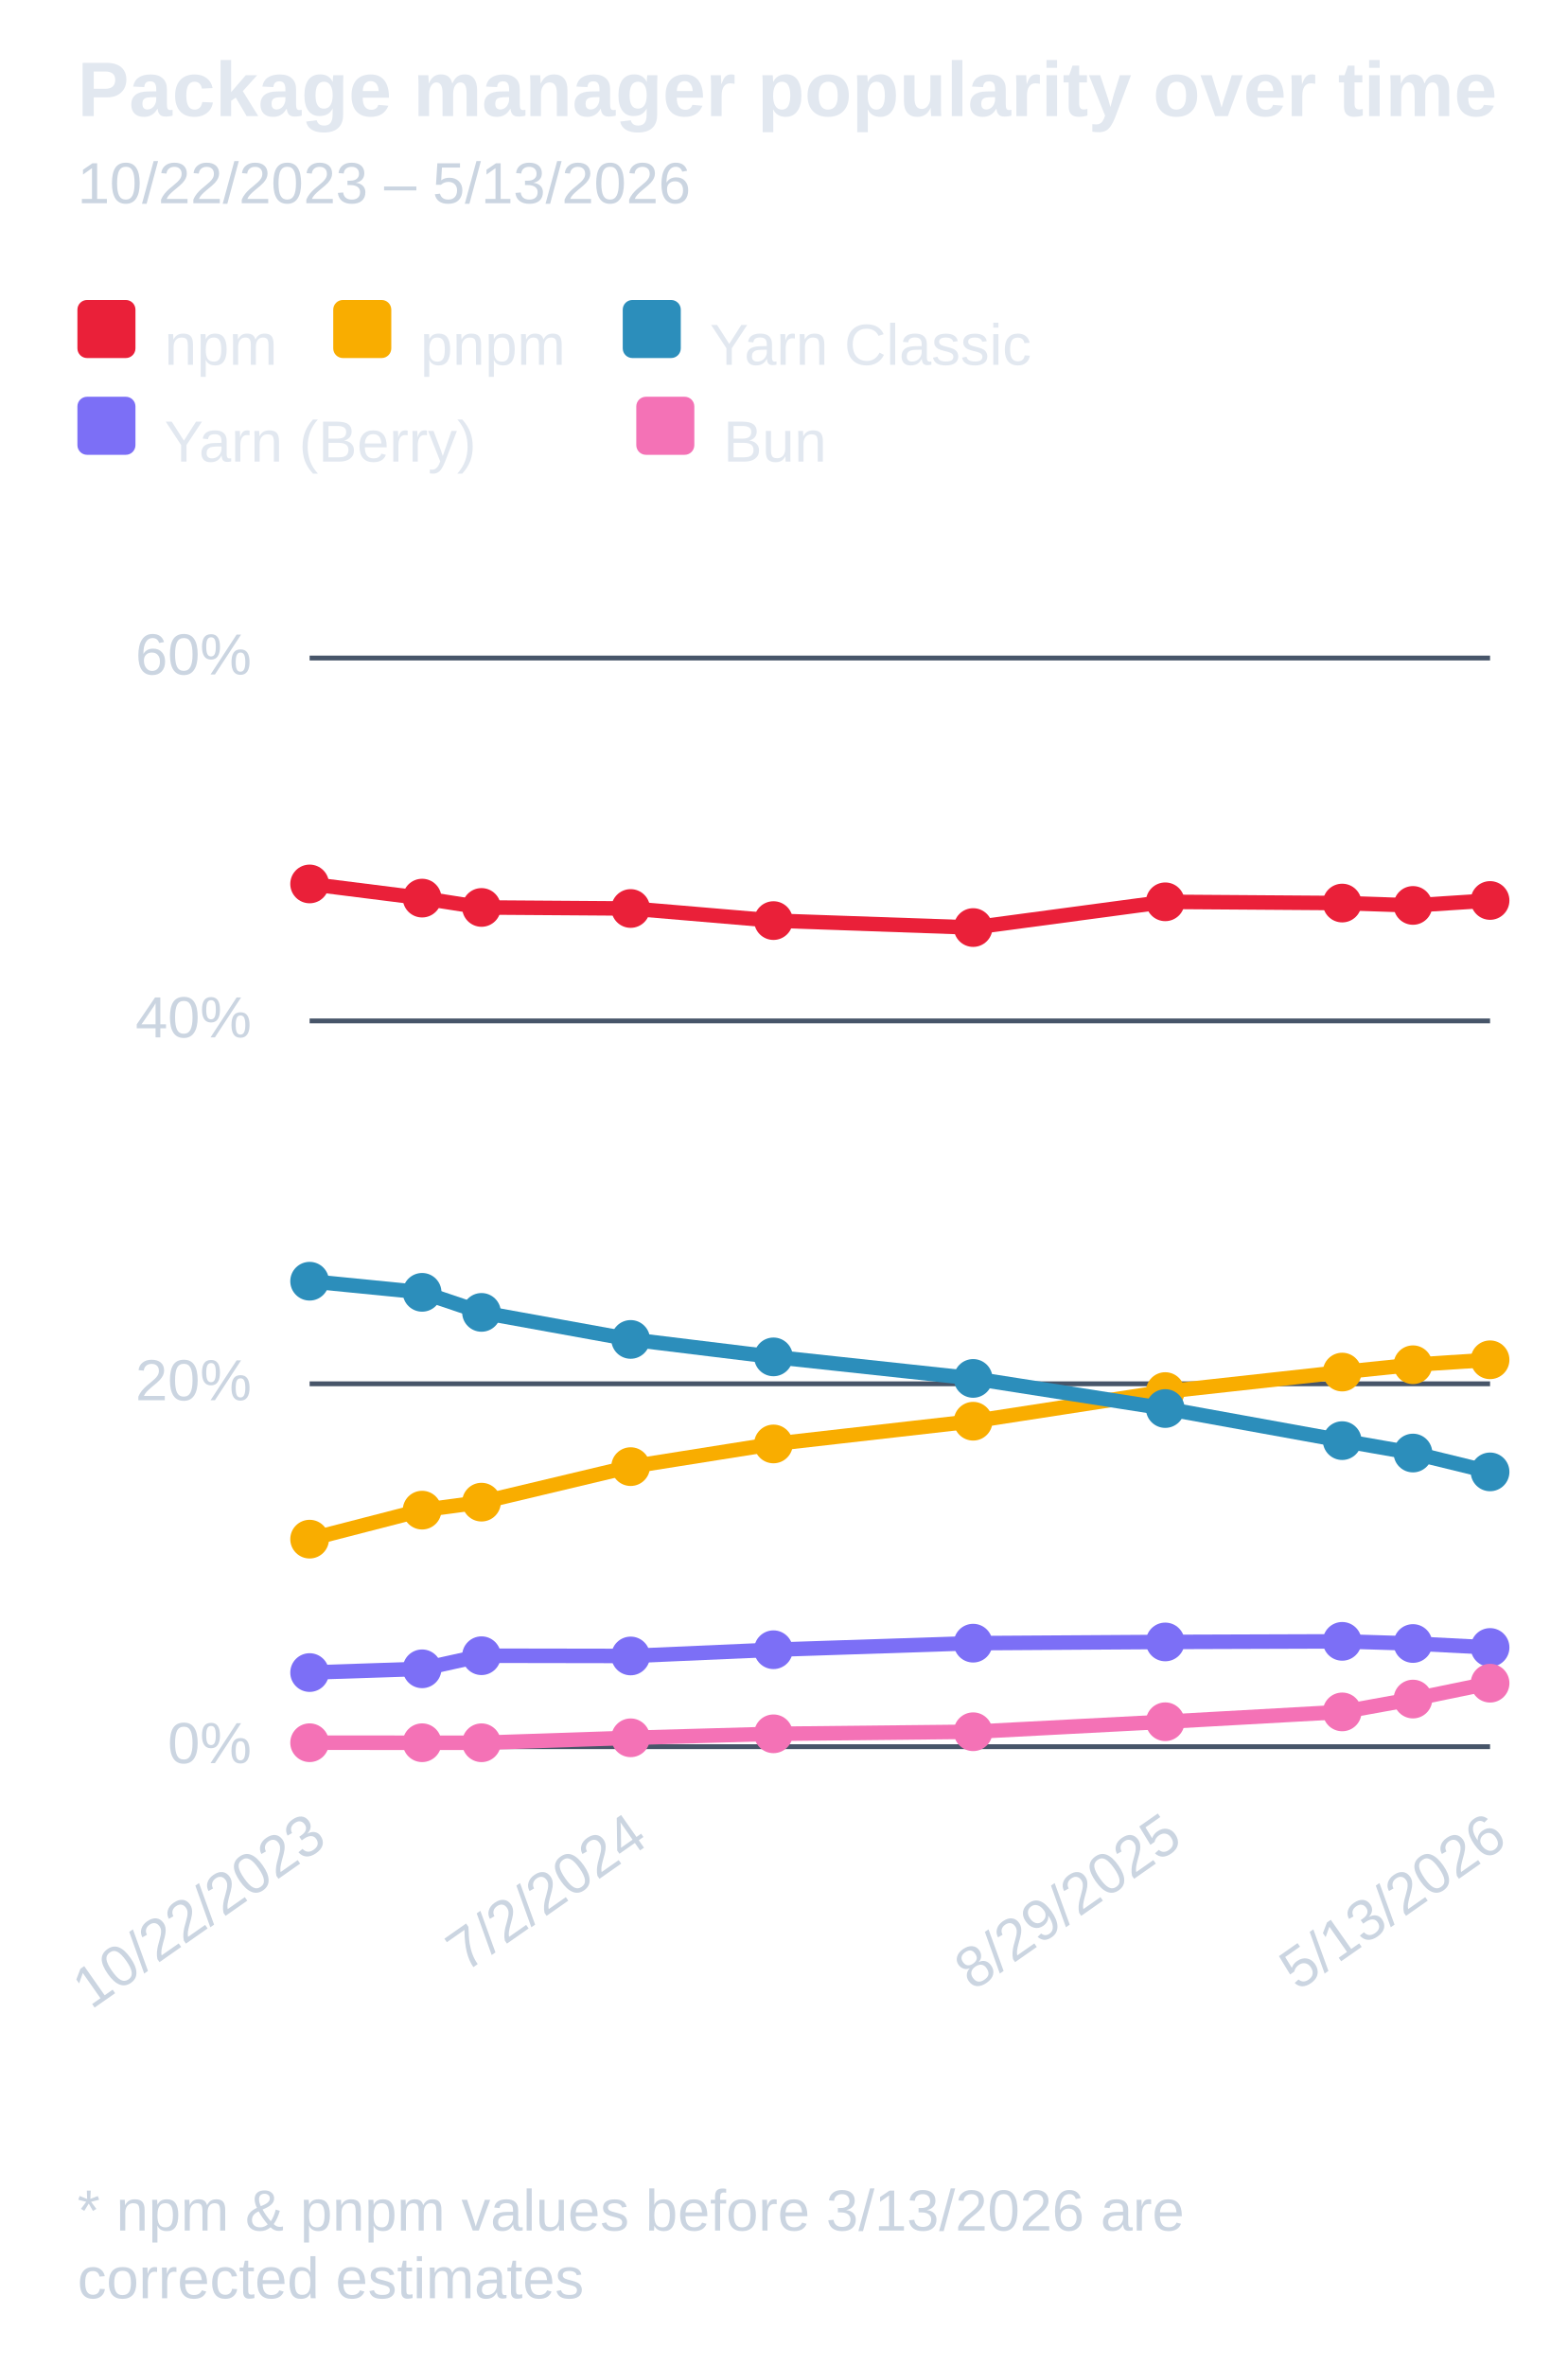
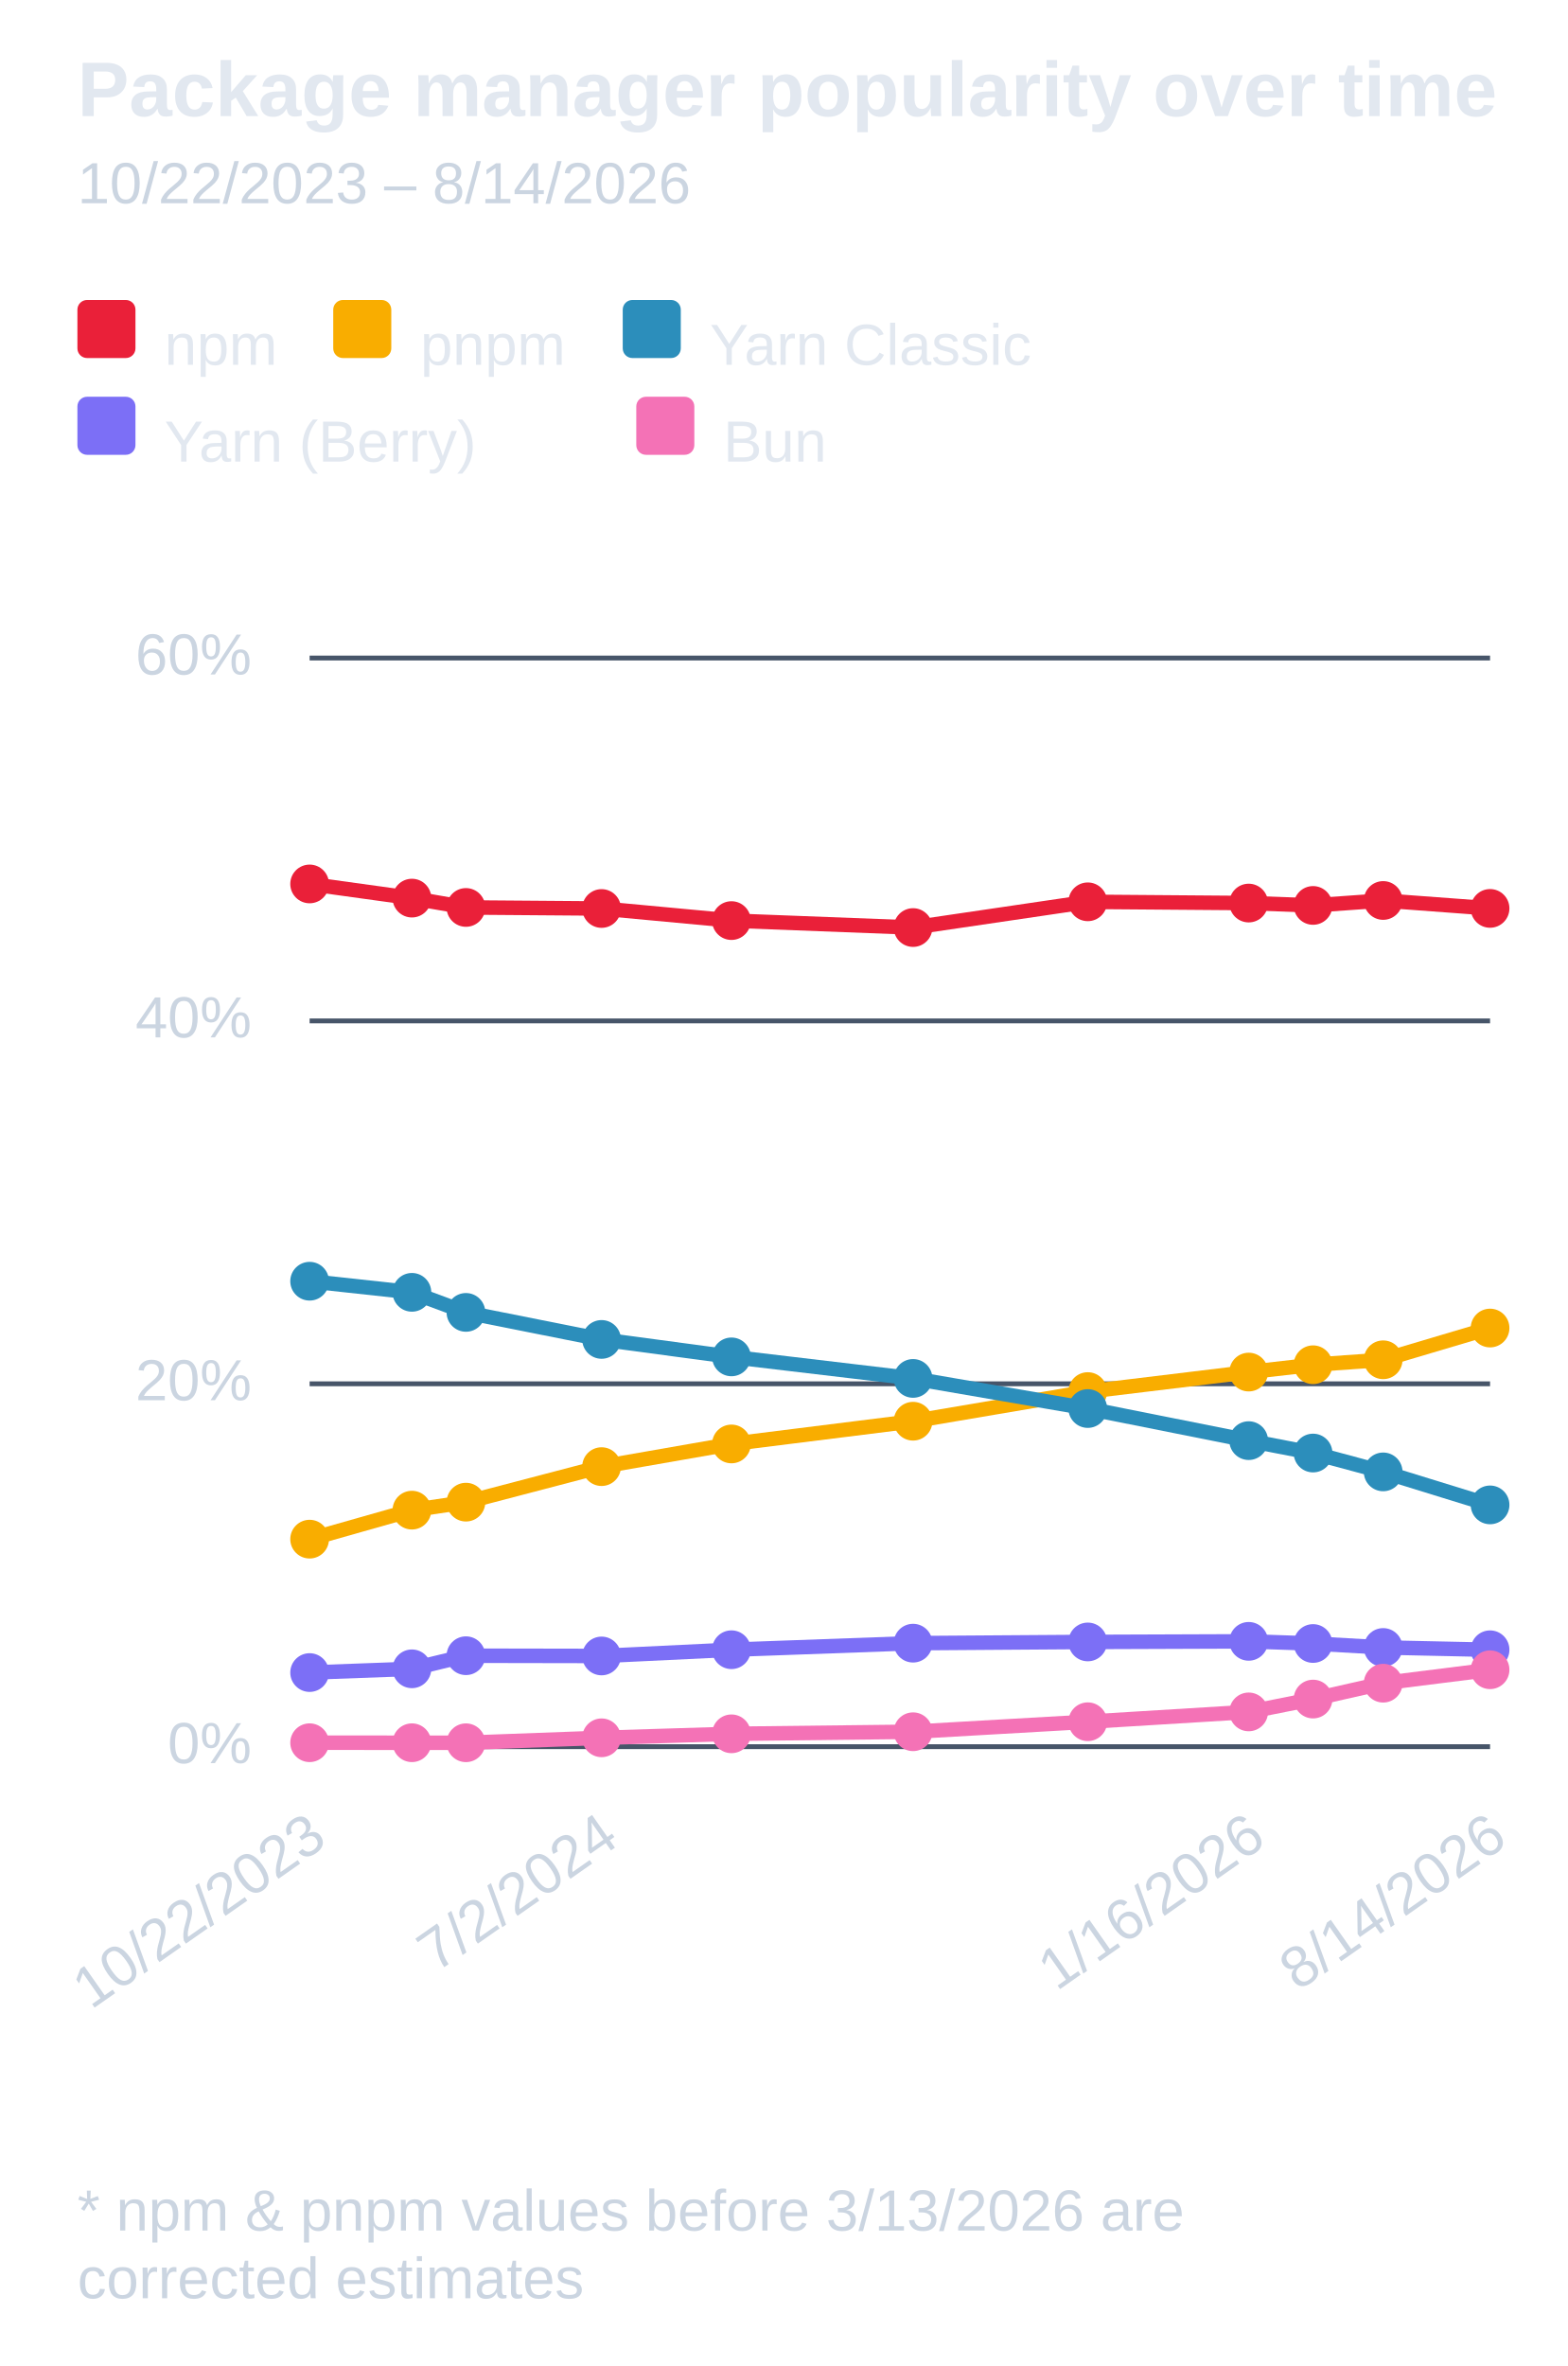
<svg xmlns="http://www.w3.org/2000/svg" width="324" height="489" viewBox="0 0 324 489" role="img" aria-label="Package manager popularity over time">
  <style>
    text { font-family: "Helvetica Neue", Arial, sans-serif; }
    .title { font-size: 16px; font-weight: 700; fill: #e2e8f0; }
    .subtitle { font-size: 12px; fill: #cbd5e1; }
    .axis { stroke: #475569; stroke-width: 1; }
    .footer { font-size: 12px; fill: #cbd5e1; }
    .legend { font-size: 12px; fill: #e2e8f0; }
    .tick { font-size: 12px; fill: #cbd5e1; }
  </style>
  <text class="title" x="16" y="24">Package manager popularity over time</text>
-   <text class="subtitle" x="16" y="42">10/22/2023 – 5/13/2026</text>
+   <text class="subtitle" x="16" y="42">10/22/2023 – 8/14/2026</text>
  <g class="y-ticks">
    <line class="axis" x1="64" y1="361" x2="308" y2="361" />
    <text class="tick" x="52" y="361" dominant-baseline="middle" text-anchor="end">0%</text>
    <line class="axis" x1="64" y1="286" x2="308" y2="286" />
    <text class="tick" x="52" y="286" dominant-baseline="middle" text-anchor="end">20%</text>
    <line class="axis" x1="64" y1="211" x2="308" y2="211" />
    <text class="tick" x="52" y="211" dominant-baseline="middle" text-anchor="end">40%</text>
    <line class="axis" x1="64" y1="136" x2="308" y2="136" />
    <text class="tick" x="52" y="136" dominant-baseline="middle" text-anchor="end">60%</text>
  </g>
  <g class="x-ticks">
    <text class="tick" x="68" y="381" text-anchor="end" transform="rotate(-35 68 381)">10/22/2023</text>
-     <text class="tick" x="134.355" y="381" text-anchor="end" transform="rotate(-35 134.3555 381)">7/2/2024</text>
-     <text class="tick" x="244.861" y="381" text-anchor="end" transform="rotate(-35 244.8608 381)">8/29/2025</text>
-     <text class="tick" x="312" y="381" text-anchor="end" transform="rotate(-35 312 381)">5/13/2026</text>
+     <text class="tick" x="128.347" y="381" text-anchor="end" transform="rotate(-35 128.3466 381)">7/2/2024</text>
+     <text class="tick" x="262.107" y="381" text-anchor="end" transform="rotate(-35 262.1071 381)">1/16/2026</text>
+     <text class="tick" x="312" y="381" text-anchor="end" transform="rotate(-35 312 381)">8/14/2026</text>
  </g>
  <g class="series-group">
    <g class="series" data-key="npm">
-       <polyline fill="none" stroke="#ea2039" stroke-width="3" points="64,182.691 87.251,185.62 99.529,187.55 130.355,187.766 159.876,190.267 201.152,191.705 240.861,186.385 277.435,186.643 292.064,187.134 308,186.109" />
+       <polyline fill="none" stroke="#ea2039" stroke-width="3" points="64,182.691 85.145,185.62 96.312,187.55 124.347,187.766 151.194,190.267 188.732,191.705 224.845,186.385 258.107,186.643 271.412,187.134 285.905,186.109 308,187.748" />
      <circle cx="64" cy="182.691" r="4" fill="#ea2039" />
-       <circle cx="87.251" cy="185.62" r="4" fill="#ea2039" />
-       <circle cx="99.529" cy="187.55" r="4" fill="#ea2039" />
-       <circle cx="130.355" cy="187.766" r="4" fill="#ea2039" />
-       <circle cx="159.876" cy="190.267" r="4" fill="#ea2039" />
-       <circle cx="201.152" cy="191.705" r="4" fill="#ea2039" />
-       <circle cx="240.861" cy="186.385" r="4" fill="#ea2039" />
-       <circle cx="277.435" cy="186.643" r="4" fill="#ea2039" />
-       <circle cx="292.064" cy="187.134" r="4" fill="#ea2039" />
-       <circle cx="308" cy="186.109" r="4" fill="#ea2039" />
+       <circle cx="85.145" cy="185.62" r="4" fill="#ea2039" />
+       <circle cx="96.312" cy="187.55" r="4" fill="#ea2039" />
+       <circle cx="124.347" cy="187.766" r="4" fill="#ea2039" />
+       <circle cx="151.194" cy="190.267" r="4" fill="#ea2039" />
+       <circle cx="188.732" cy="191.705" r="4" fill="#ea2039" />
+       <circle cx="224.845" cy="186.385" r="4" fill="#ea2039" />
+       <circle cx="258.107" cy="186.643" r="4" fill="#ea2039" />
+       <circle cx="271.412" cy="187.134" r="4" fill="#ea2039" />
+       <circle cx="285.905" cy="186.109" r="4" fill="#ea2039" />
+       <circle cx="308" cy="187.748" r="4" fill="#ea2039" />
    </g>
    <g class="series" data-key="pnpm">
-       <polyline fill="none" stroke="#f9ad00" stroke-width="3" points="64,318.108 87.251,312.114 99.529,310.461 130.355,303.12 159.876,298.432 201.152,293.735 240.861,287.608 277.435,283.577 292.064,282.063 308,281.038" />
+       <polyline fill="none" stroke="#f9ad00" stroke-width="3" points="64,318.108 85.145,312.114 96.312,310.461 124.347,303.12 151.194,298.432 188.732,293.735 224.845,287.608 258.107,283.577 271.412,282.063 285.905,281.038 308,274.477" />
      <circle cx="64" cy="318.108" r="4" fill="#f9ad00" />
-       <circle cx="87.251" cy="312.114" r="4" fill="#f9ad00" />
-       <circle cx="99.529" cy="310.461" r="4" fill="#f9ad00" />
-       <circle cx="130.355" cy="303.12" r="4" fill="#f9ad00" />
-       <circle cx="159.876" cy="298.432" r="4" fill="#f9ad00" />
-       <circle cx="201.152" cy="293.735" r="4" fill="#f9ad00" />
-       <circle cx="240.861" cy="287.608" r="4" fill="#f9ad00" />
-       <circle cx="277.435" cy="283.577" r="4" fill="#f9ad00" />
-       <circle cx="292.064" cy="282.063" r="4" fill="#f9ad00" />
-       <circle cx="308" cy="281.038" r="4" fill="#f9ad00" />
+       <circle cx="85.145" cy="312.114" r="4" fill="#f9ad00" />
+       <circle cx="96.312" cy="310.461" r="4" fill="#f9ad00" />
+       <circle cx="124.347" cy="303.12" r="4" fill="#f9ad00" />
+       <circle cx="151.194" cy="298.432" r="4" fill="#f9ad00" />
+       <circle cx="188.732" cy="293.735" r="4" fill="#f9ad00" />
+       <circle cx="224.845" cy="287.608" r="4" fill="#f9ad00" />
+       <circle cx="258.107" cy="283.577" r="4" fill="#f9ad00" />
+       <circle cx="271.412" cy="282.063" r="4" fill="#f9ad00" />
+       <circle cx="285.905" cy="281.038" r="4" fill="#f9ad00" />
+       <circle cx="308" cy="274.477" r="4" fill="#f9ad00" />
    </g>
    <g class="series" data-key="yarn_classic">
-       <polyline fill="none" stroke="#2c8ebb" stroke-width="3" points="64,264.799 87.251,267.097 99.529,271.243 130.355,276.829 159.876,280.438 201.152,284.889 240.861,291.113 277.435,297.747 292.064,300.311 308,304.207" />
+       <polyline fill="none" stroke="#2c8ebb" stroke-width="3" points="64,264.799 85.145,267.097 96.312,271.243 124.347,276.829 151.194,280.438 188.732,284.889 224.845,291.113 258.107,297.747 271.412,300.311 285.905,304.207 308,311.028" />
      <circle cx="64" cy="264.799" r="4" fill="#2c8ebb" />
-       <circle cx="87.251" cy="267.097" r="4" fill="#2c8ebb" />
-       <circle cx="99.529" cy="271.243" r="4" fill="#2c8ebb" />
-       <circle cx="130.355" cy="276.829" r="4" fill="#2c8ebb" />
-       <circle cx="159.876" cy="280.438" r="4" fill="#2c8ebb" />
-       <circle cx="201.152" cy="284.889" r="4" fill="#2c8ebb" />
-       <circle cx="240.861" cy="291.113" r="4" fill="#2c8ebb" />
-       <circle cx="277.435" cy="297.747" r="4" fill="#2c8ebb" />
-       <circle cx="292.064" cy="300.311" r="4" fill="#2c8ebb" />
-       <circle cx="308" cy="304.207" r="4" fill="#2c8ebb" />
+       <circle cx="85.145" cy="267.097" r="4" fill="#2c8ebb" />
+       <circle cx="96.312" cy="271.243" r="4" fill="#2c8ebb" />
+       <circle cx="124.347" cy="276.829" r="4" fill="#2c8ebb" />
+       <circle cx="151.194" cy="280.438" r="4" fill="#2c8ebb" />
+       <circle cx="188.732" cy="284.889" r="4" fill="#2c8ebb" />
+       <circle cx="224.845" cy="291.113" r="4" fill="#2c8ebb" />
+       <circle cx="258.107" cy="297.747" r="4" fill="#2c8ebb" />
+       <circle cx="271.412" cy="300.311" r="4" fill="#2c8ebb" />
+       <circle cx="285.905" cy="304.207" r="4" fill="#2c8ebb" />
+       <circle cx="308" cy="311.028" r="4" fill="#2c8ebb" />
    </g>
    <g class="series" data-key="yarn_modern">
-       <polyline fill="none" stroke="#7c6ff6" stroke-width="3" points="64,345.681 87.251,344.908 99.529,342.199 130.355,342.25 159.876,340.962 201.152,339.607 240.861,339.353 277.435,339.231 292.064,339.677 308,340.497" />
+       <polyline fill="none" stroke="#7c6ff6" stroke-width="3" points="64,345.681 85.145,344.908 96.312,342.199 124.347,342.25 151.194,340.962 188.732,339.607 224.845,339.353 258.107,339.231 271.412,339.677 285.905,340.497 308,340.97" />
      <circle cx="64" cy="345.681" r="4" fill="#7c6ff6" />
-       <circle cx="87.251" cy="344.908" r="4" fill="#7c6ff6" />
-       <circle cx="99.529" cy="342.199" r="4" fill="#7c6ff6" />
-       <circle cx="130.355" cy="342.25" r="4" fill="#7c6ff6" />
-       <circle cx="159.876" cy="340.962" r="4" fill="#7c6ff6" />
-       <circle cx="201.152" cy="339.607" r="4" fill="#7c6ff6" />
-       <circle cx="240.861" cy="339.353" r="4" fill="#7c6ff6" />
-       <circle cx="277.435" cy="339.231" r="4" fill="#7c6ff6" />
-       <circle cx="292.064" cy="339.677" r="4" fill="#7c6ff6" />
-       <circle cx="308" cy="340.497" r="4" fill="#7c6ff6" />
+       <circle cx="85.145" cy="344.908" r="4" fill="#7c6ff6" />
+       <circle cx="96.312" cy="342.199" r="4" fill="#7c6ff6" />
+       <circle cx="124.347" cy="342.25" r="4" fill="#7c6ff6" />
+       <circle cx="151.194" cy="340.962" r="4" fill="#7c6ff6" />
+       <circle cx="188.732" cy="339.607" r="4" fill="#7c6ff6" />
+       <circle cx="224.845" cy="339.353" r="4" fill="#7c6ff6" />
+       <circle cx="258.107" cy="339.231" r="4" fill="#7c6ff6" />
+       <circle cx="271.412" cy="339.677" r="4" fill="#7c6ff6" />
+       <circle cx="285.905" cy="340.497" r="4" fill="#7c6ff6" />
+       <circle cx="308" cy="340.97" r="4" fill="#7c6ff6" />
    </g>
    <g class="series" data-key="bun">
-       <polyline fill="none" stroke="#f472b6" stroke-width="3" points="64,360.183 87.251,360.185 99.529,360.191 130.355,359.166 159.876,358.342 201.152,357.914 240.861,355.846 277.435,353.812 292.064,351.159 308,347.878" />
+       <polyline fill="none" stroke="#f472b6" stroke-width="3" points="64,360.183 85.145,360.185 96.312,360.191 124.347,359.166 151.194,358.342 188.732,357.914 224.845,355.846 258.107,353.812 271.412,351.159 285.905,347.878 308,345.1" />
      <circle cx="64" cy="360.183" r="4" fill="#f472b6" />
-       <circle cx="87.251" cy="360.185" r="4" fill="#f472b6" />
-       <circle cx="99.529" cy="360.191" r="4" fill="#f472b6" />
-       <circle cx="130.355" cy="359.166" r="4" fill="#f472b6" />
-       <circle cx="159.876" cy="358.342" r="4" fill="#f472b6" />
-       <circle cx="201.152" cy="357.914" r="4" fill="#f472b6" />
-       <circle cx="240.861" cy="355.846" r="4" fill="#f472b6" />
-       <circle cx="277.435" cy="353.812" r="4" fill="#f472b6" />
-       <circle cx="292.064" cy="351.159" r="4" fill="#f472b6" />
-       <circle cx="308" cy="347.878" r="4" fill="#f472b6" />
+       <circle cx="85.145" cy="360.185" r="4" fill="#f472b6" />
+       <circle cx="96.312" cy="360.191" r="4" fill="#f472b6" />
+       <circle cx="124.347" cy="359.166" r="4" fill="#f472b6" />
+       <circle cx="151.194" cy="358.342" r="4" fill="#f472b6" />
+       <circle cx="188.732" cy="357.914" r="4" fill="#f472b6" />
+       <circle cx="224.845" cy="355.846" r="4" fill="#f472b6" />
+       <circle cx="258.107" cy="353.812" r="4" fill="#f472b6" />
+       <circle cx="271.412" cy="351.159" r="4" fill="#f472b6" />
+       <circle cx="285.905" cy="347.878" r="4" fill="#f472b6" />
+       <circle cx="308" cy="345.1" r="4" fill="#f472b6" />
    </g>
  </g>
  <g class="legend-group">
    <g class="legend-item" data-key="npm">
      <rect x="16" y="62" width="12" height="12" rx="2" fill="#ea2039" />
      <text class="legend" x="34" y="72" dominant-baseline="middle">npm</text>
    </g>
    <g class="legend-item" data-key="pnpm">
      <rect x="68.88" y="62" width="12" height="12" rx="2" fill="#f9ad00" />
      <text class="legend" x="86.88" y="72" dominant-baseline="middle">pnpm</text>
    </g>
    <g class="legend-item" data-key="yarn_classic">
      <rect x="128.72" y="62" width="12" height="12" rx="2" fill="#2c8ebb" />
      <text class="legend" x="146.72" y="72" dominant-baseline="middle">Yarn Classic</text>
    </g>
    <g class="legend-item" data-key="yarn_modern">
      <rect x="16" y="82" width="12" height="12" rx="2" fill="#7c6ff6" />
      <text class="legend" x="34" y="92" dominant-baseline="middle">Yarn (Berry)</text>
    </g>
    <g class="legend-item" data-key="bun">
      <rect x="131.52" y="82" width="12" height="12" rx="2" fill="#f472b6" />
      <text class="legend" x="149.52" y="92" dominant-baseline="middle">Bun</text>
    </g>
  </g>
  <text class="footer" x="16" y="461">* npm &amp; pnpm values before 3/13/2026 are<tspan x="16" dy="14">corrected estimates</tspan>
  </text>
</svg>
